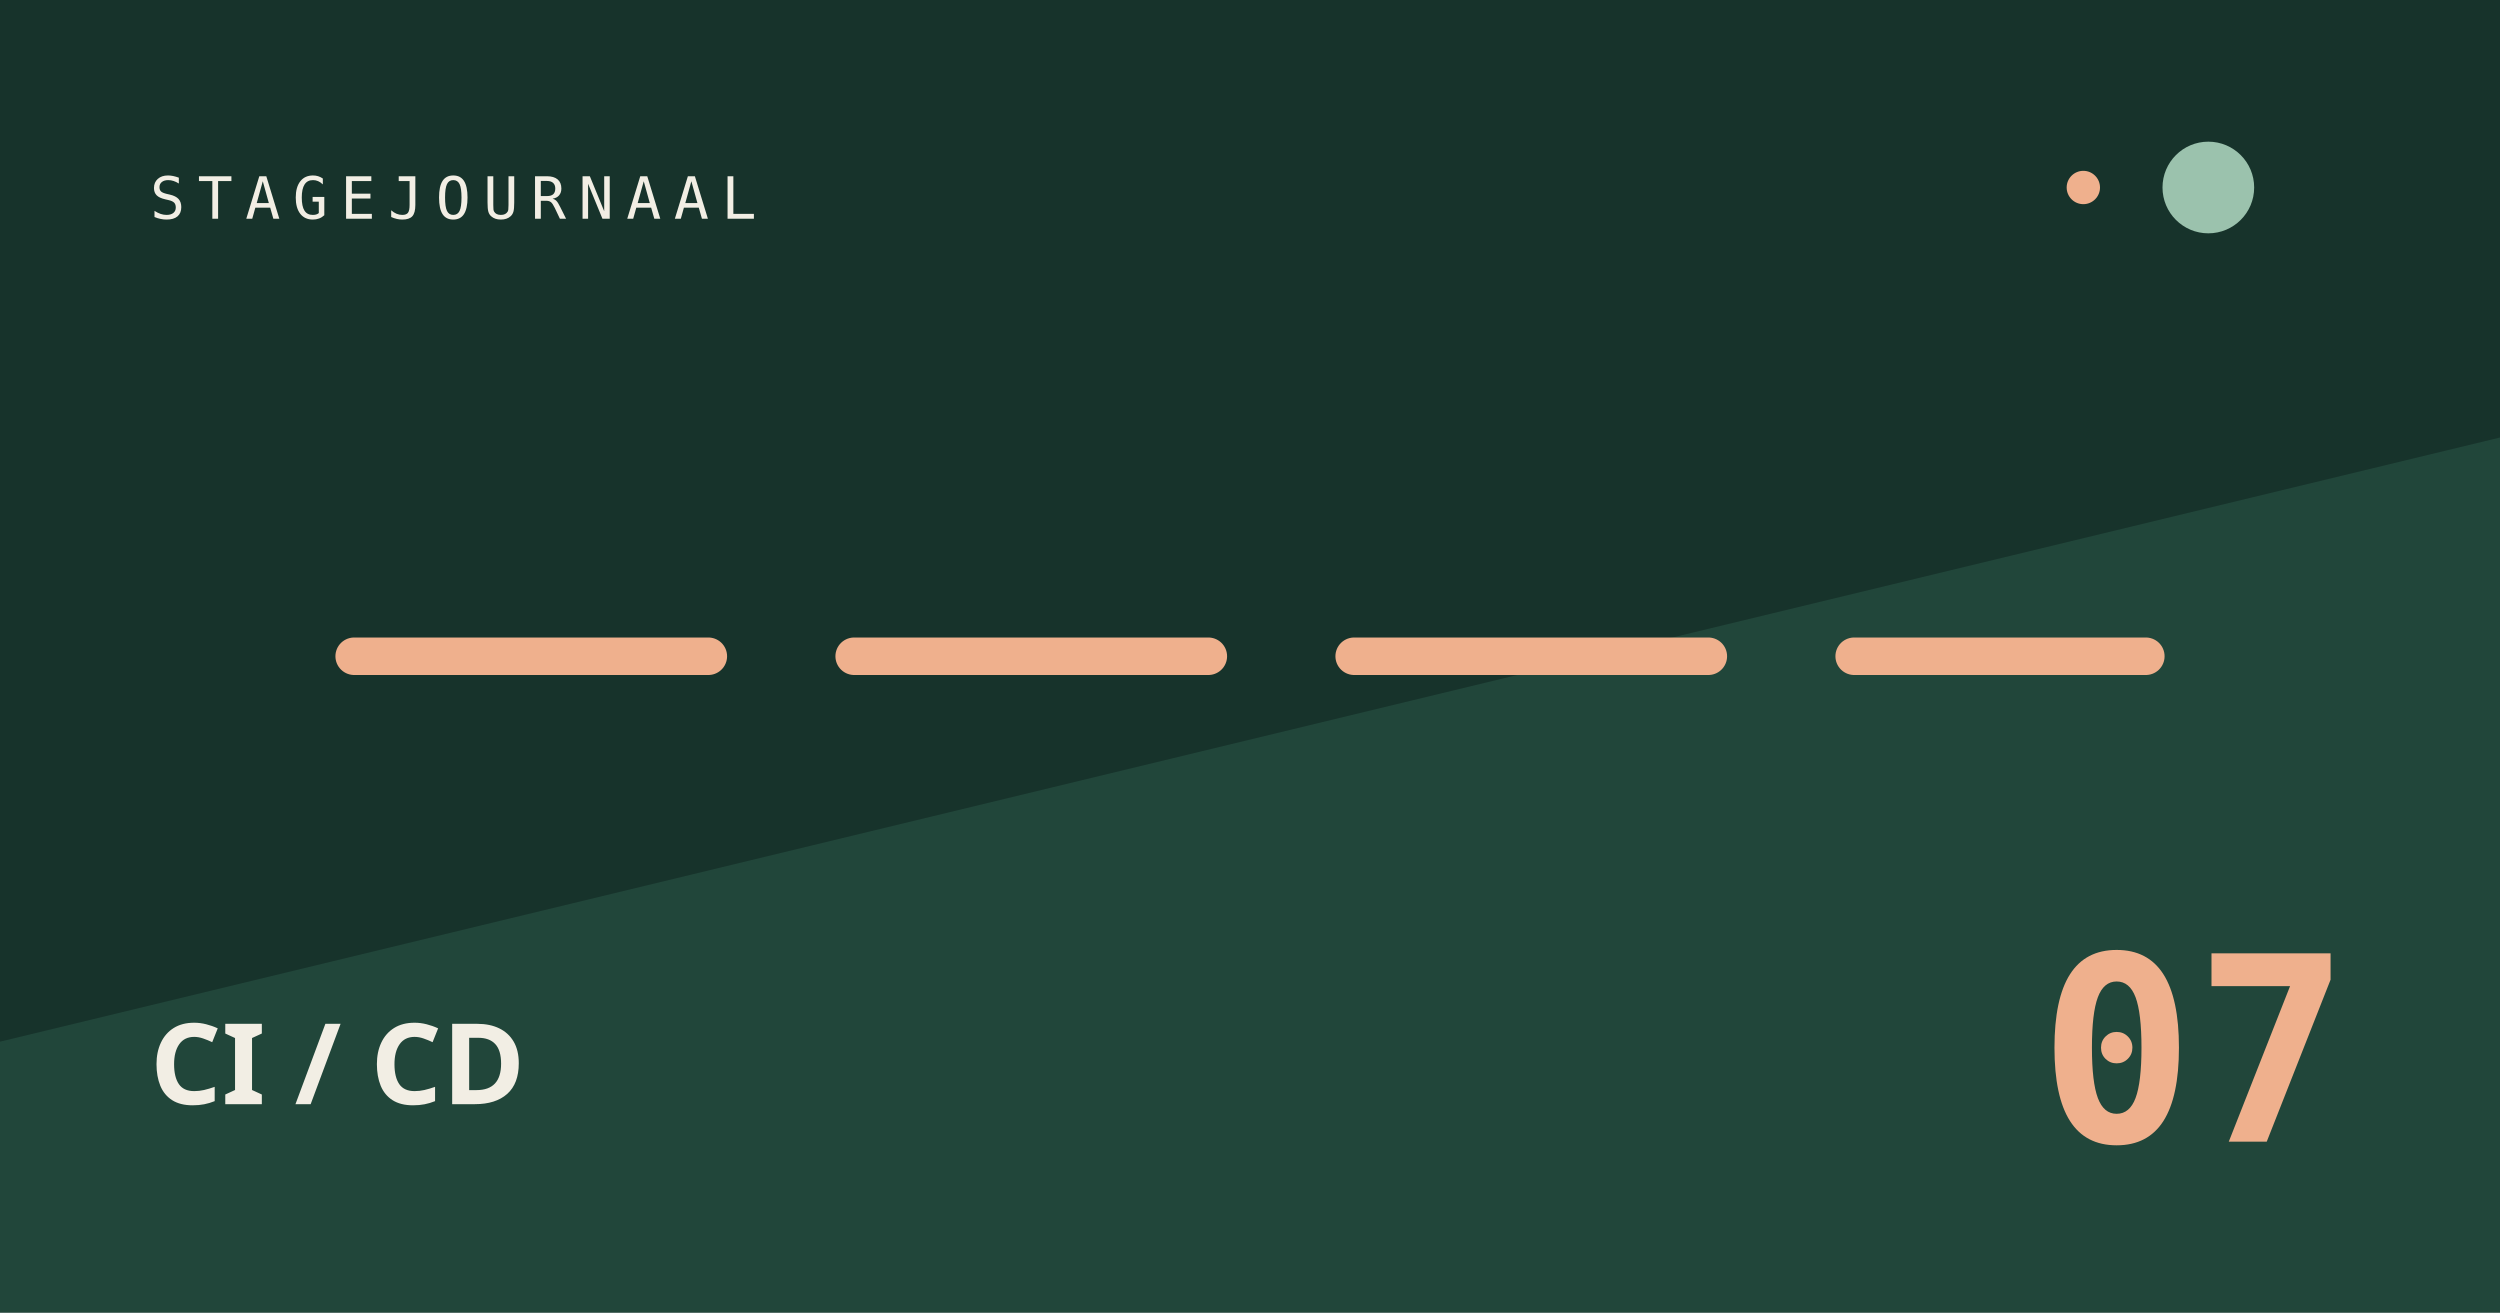
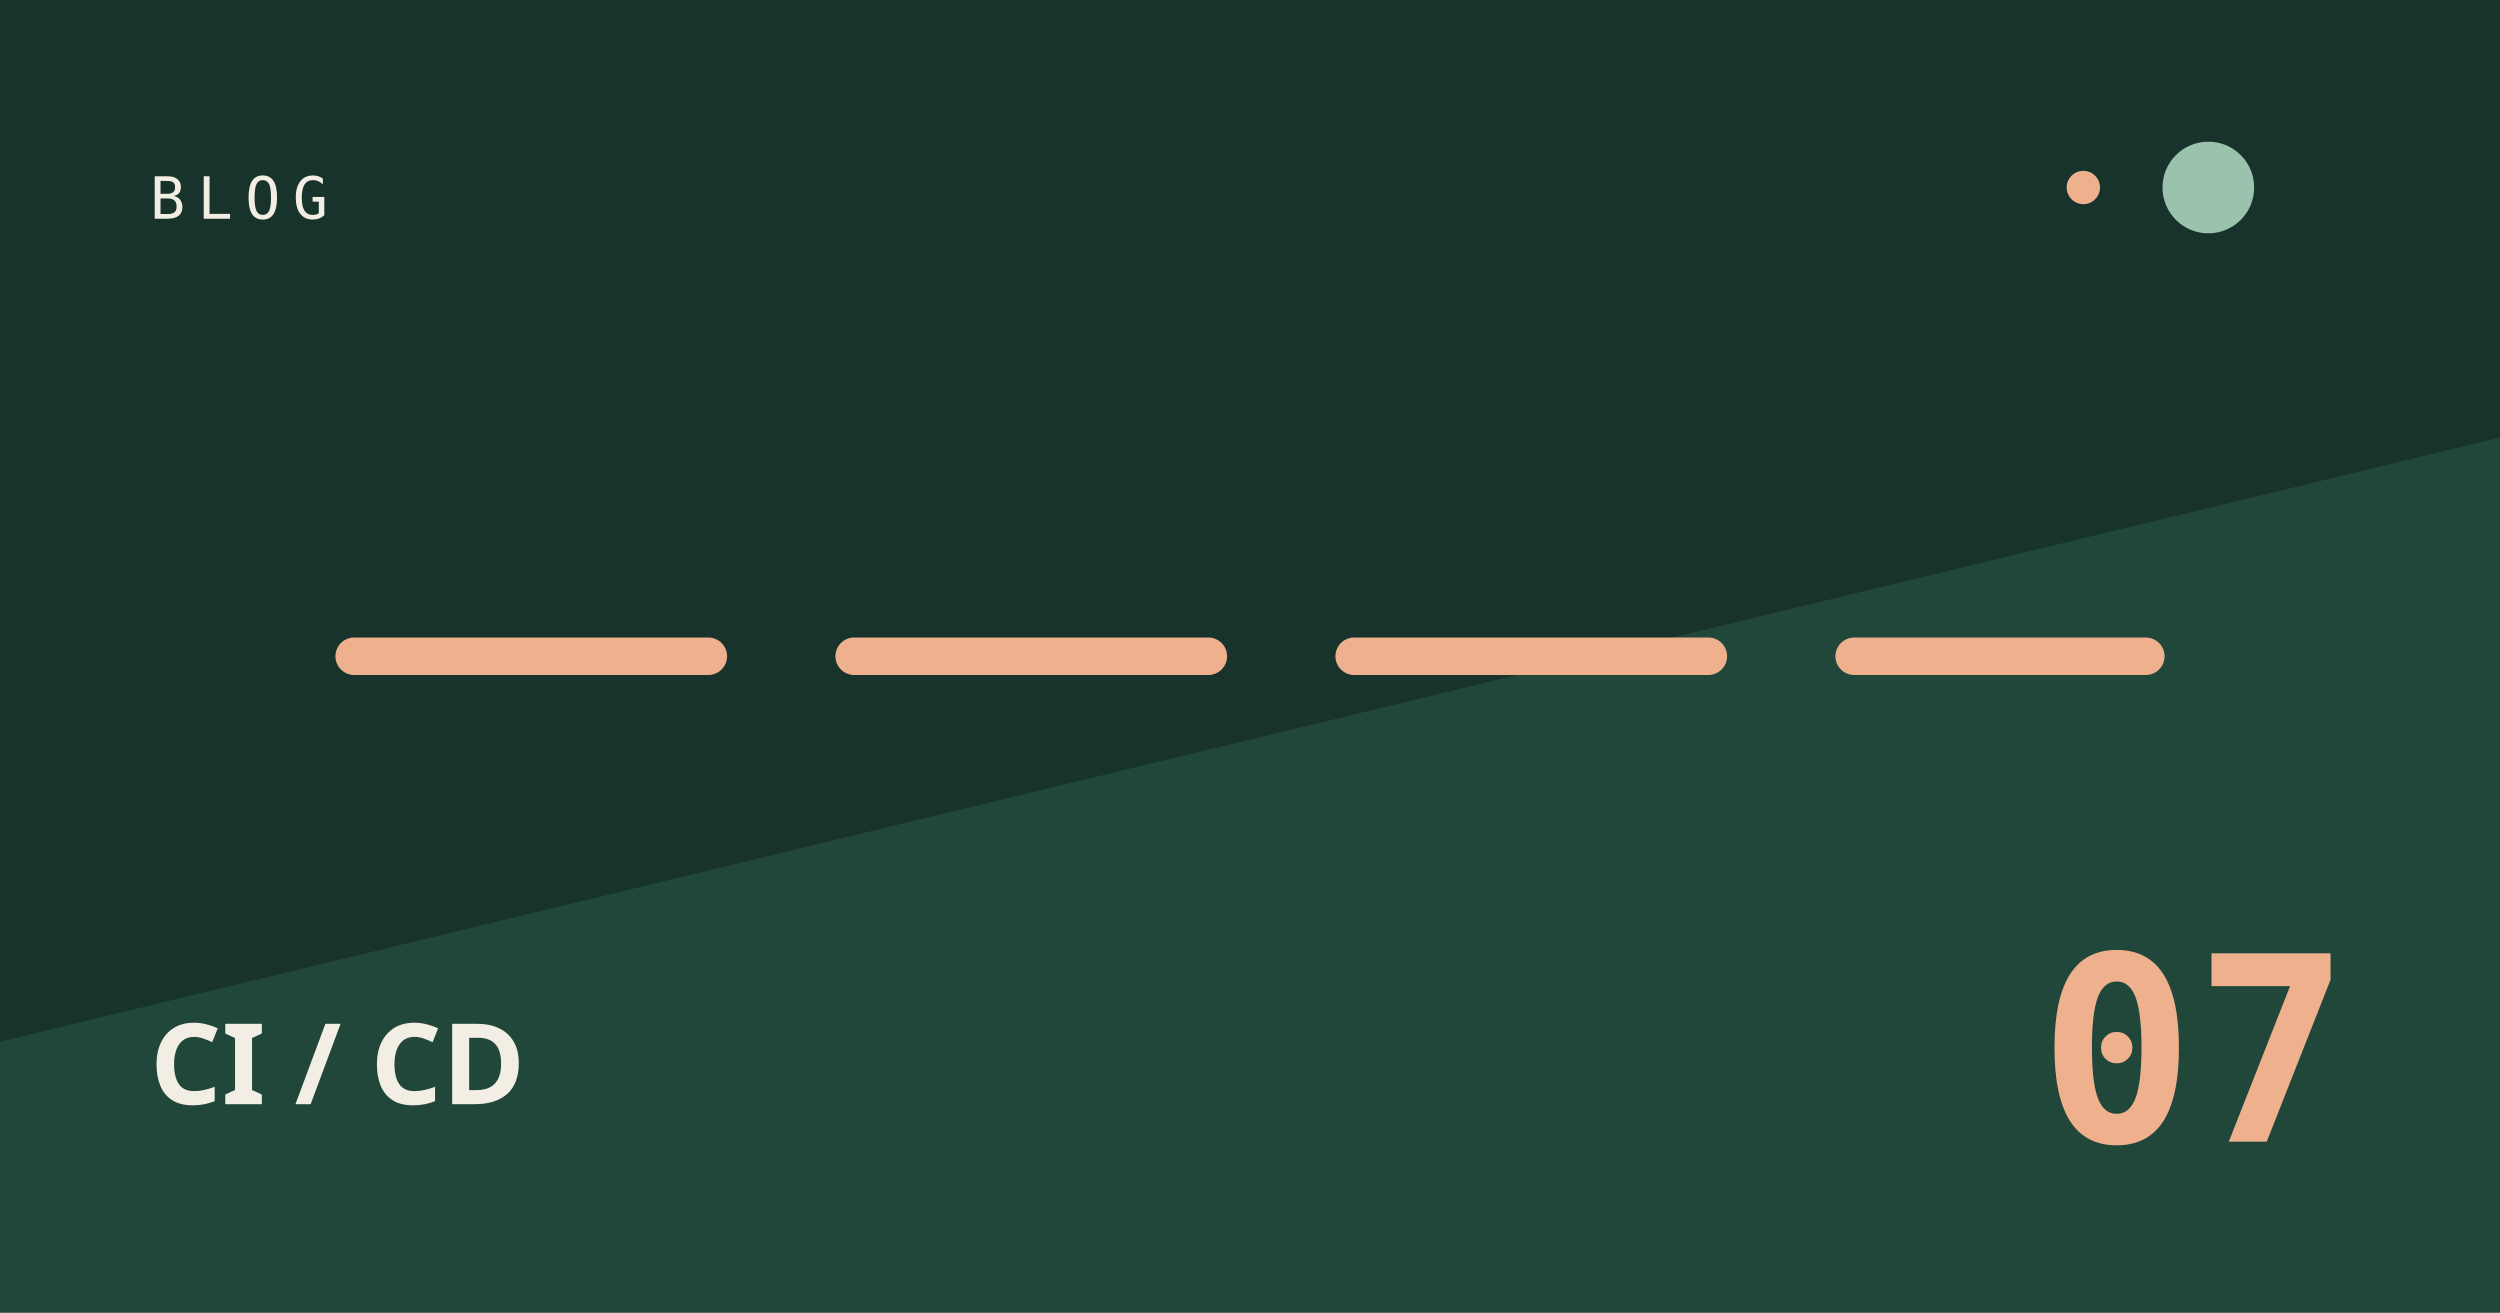
<svg xmlns="http://www.w3.org/2000/svg" viewBox="0 0 1200 630" role="img" aria-labelledby="t d">
  <rect width="1200" height="630" fill="#17332b" />
  <path d="M0 500 1200 210v420H0z" fill="#21463a" />
-   <text x="72" y="105" fill="#f2eee4" font-family="ui-monospace,monospace" font-size="28" letter-spacing="6">STAGEJOURNAAL</text>
+   <text x="72" y="105" fill="#f2eee4" font-family="ui-monospace,monospace" font-size="28" letter-spacing="6">BLOG</text>
  <text x="72" y="530" fill="#f2eee4" font-family="ui-sans-serif,sans-serif" font-size="54" font-weight="700">CI / CD</text>
  <text x="1128" y="548" fill="#efb08d" font-family="ui-monospace,monospace" font-size="124" font-weight="700" text-anchor="end">07</text>
  <path d="M170 315h170M410 315h170M650 315h170M890 315h140" fill="none" stroke="#efb08d" stroke-width="18" stroke-linecap="round" stroke-linejoin="round" />
  <circle cx="1060" cy="90" r="22" fill="#9bc2ad" />
  <circle cx="1000" cy="90" r="8" fill="#efb08d" />
</svg>
